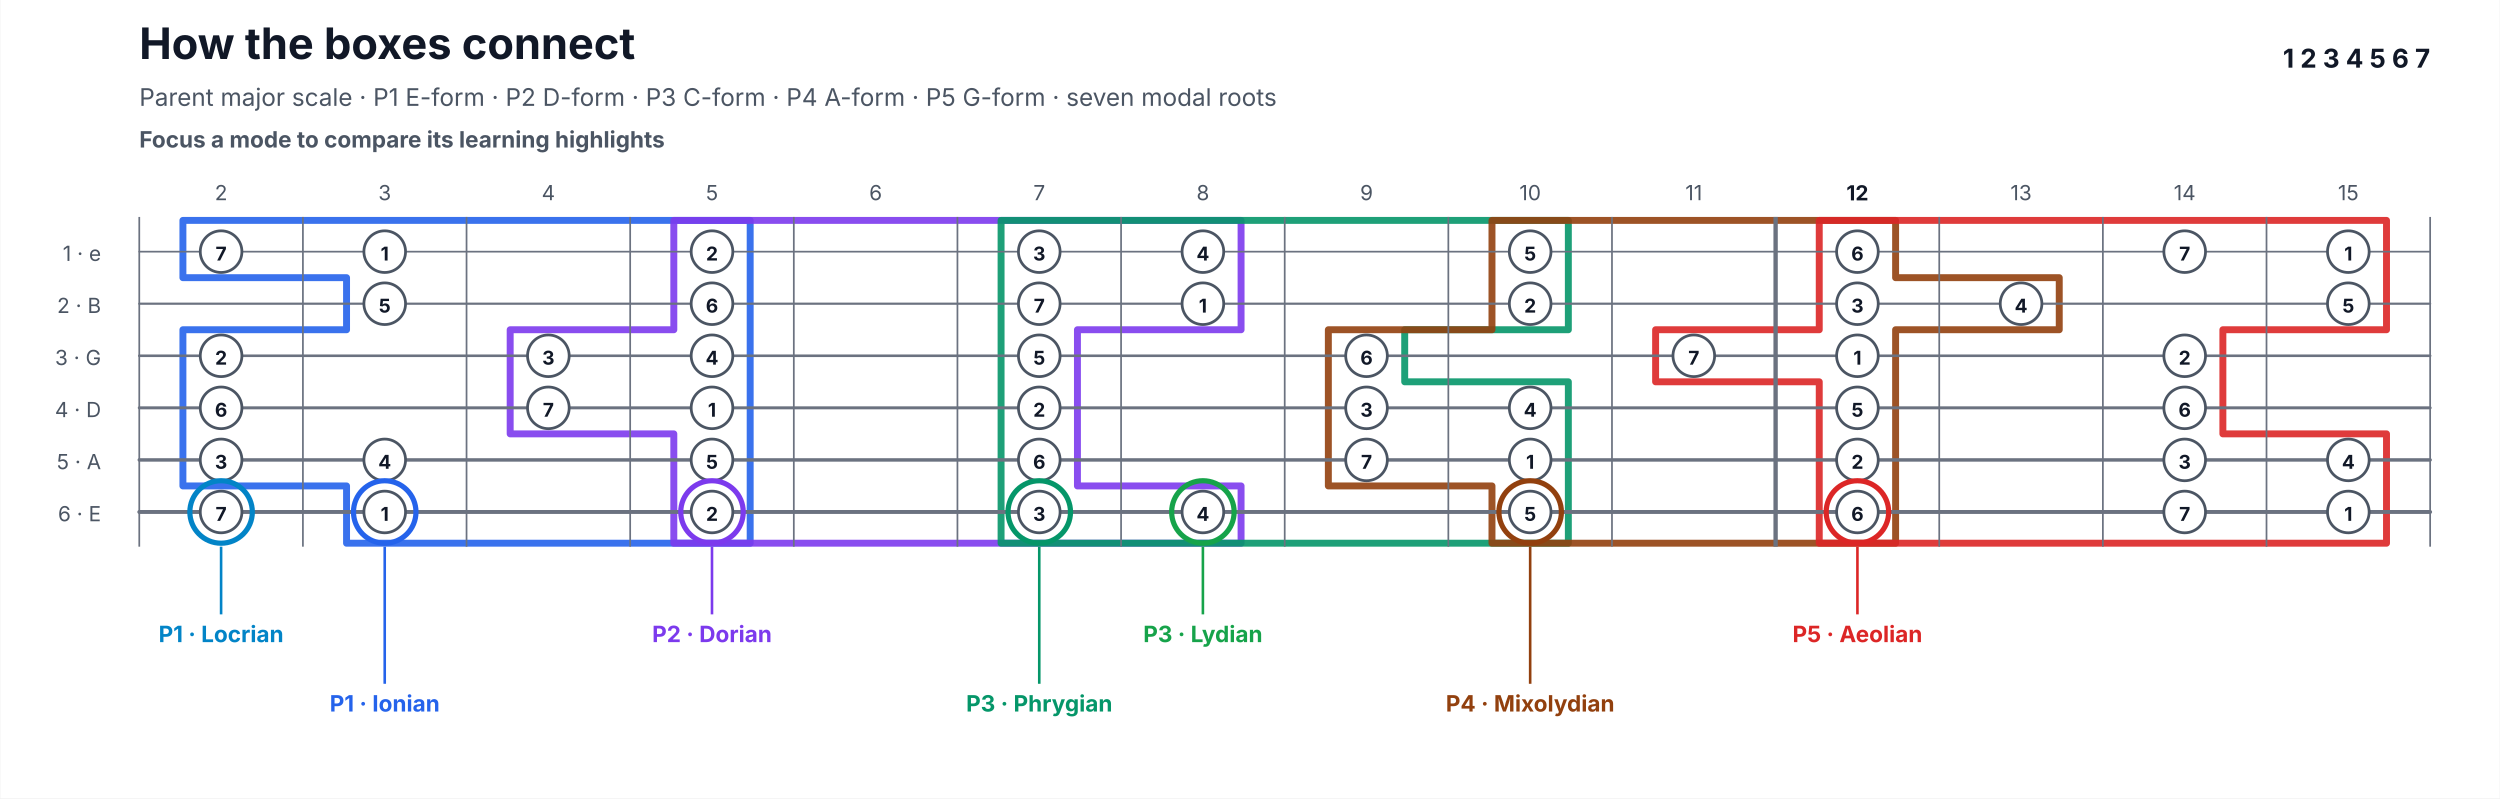
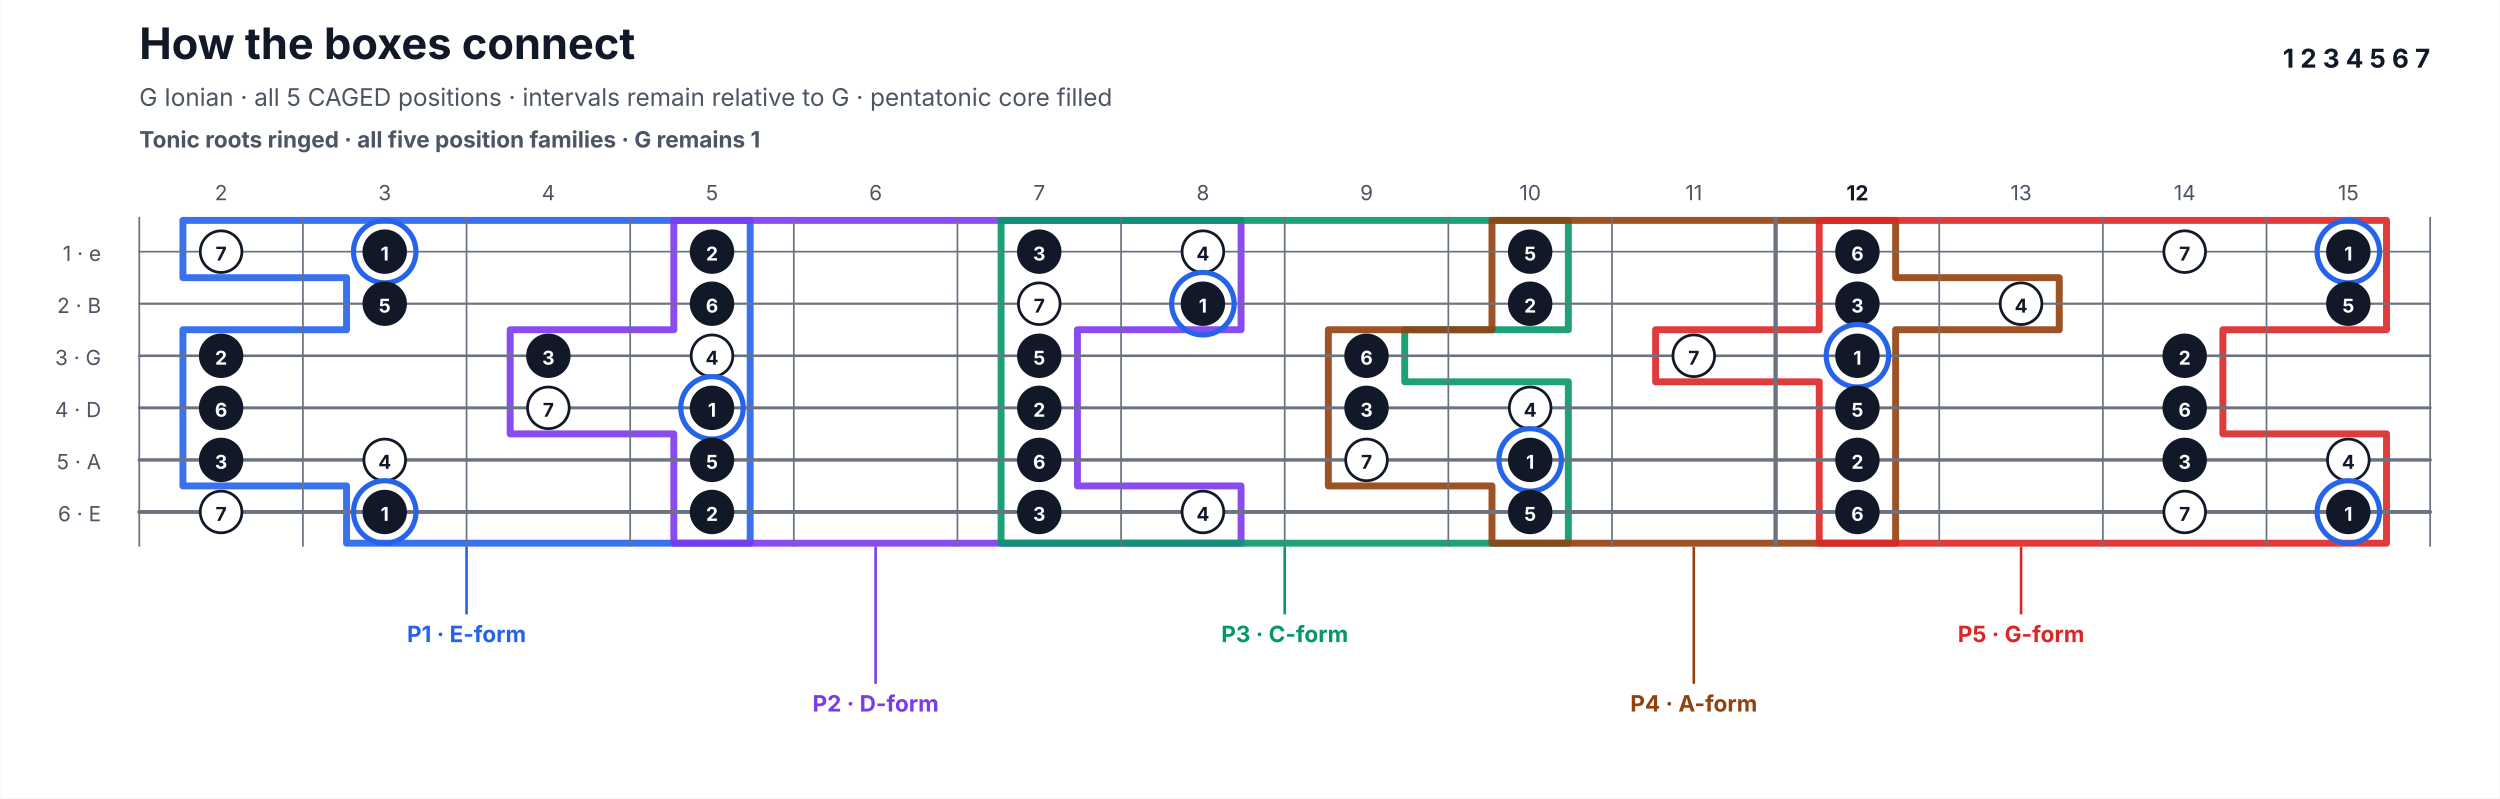
- <svg xmlns="http://www.w3.org/2000/svg" class="overview-svg" width="15in" height="4.79in" viewBox="0 0 1440 460" role="img" aria-labelledby="relative-mode-overview-all-title relative-mode-overview-all-desc" data-diagram="overview" data-focus="all" data-overlay="none" data-view="full" data-fret-min="2" data-fret-max="15">
+ <svg xmlns="http://www.w3.org/2000/svg" class="overview-svg is-mode-focused" width="15in" height="4.79in" viewBox="0 0 1440 460" role="img" aria-labelledby="relative-mode-overview-g-ionian-pall-title relative-mode-overview-g-ionian-pall-desc" data-diagram="overview" data-mode="g-ionian" data-position="all" data-overlay="none" data-view="combined" data-fret-min="2" data-fret-max="15">
  <style>
        .overview-svg{background:#fff;color:#111827;font-family:Inter,Segoe UI,Arial,sans-serif;text-rendering:geometricPrecision}
        .overview-svg .overview-title{font-size:25px;font-weight:700;fill:#111827}.overview-svg .overview-formula{font-size:15px;font-weight:700;fill:#111827;text-anchor:end}.overview-svg .overview-view-caption{font-size:14px;fill:#4b5563}.overview-svg .overview-learning-caption{font-size:13px;font-weight:650}
        .overview-svg .overview-fret,.overview-svg .overview-string{stroke:#6b7280;vector-effect:non-scaling-stroke}.overview-svg .overview-fret{stroke-width:1}.overview-svg .overview-fret.landmark{stroke-width:2.5}.overview-svg .overview-string{stroke-linecap:round}
        .overview-svg .overview-fret-label,.overview-svg .overview-string-label{font-size:12px;fill:#4b5563;text-anchor:middle;dominant-baseline:middle}.overview-svg .overview-fret-label.landmark{font-weight:700;fill:#111827}.overview-svg .overview-string-label{text-anchor:end}
        .overview-svg .overview-contour-path{fill:none;stroke-linejoin:round;vector-effect:non-scaling-stroke}.overview-svg .overview-contour.family .overview-contour-path{stroke-width:4;opacity:.9}.overview-svg .overview-contour.context .overview-contour-path{stroke-width:1.5;opacity:.62}.overview-svg .overview-contour.active .overview-contour-path{fill-opacity:.035;stroke-width:5;opacity:1}.overview-svg[data-pentatonic-scope="full-neck"] .overview-contour.context .overview-contour-path{opacity:.18}
-         .overview-svg .overview-disc{fill:#fff;stroke:#4b5563;stroke-width:1.6;vector-effect:non-scaling-stroke}.overview-svg .overview-degree{font-size:11px;font-weight:700;fill:#111827;text-anchor:middle;dominant-baseline:middle}.overview-svg.is-focused .overview-note{opacity:.32}.overview-svg.is-focused .overview-note.inside,.overview-svg.is-focused .overview-note.root,.overview-svg.is-focused .overview-note.caged-chord,.overview-svg.is-focused .overview-note.pentatonic-across-neck{opacity:1}.overview-svg.is-focused .overview-note.omitted,.overview-svg .overview-note.pentatonic-hidden{display:none}.overview-svg .overview-note.inside .overview-disc,.overview-svg .overview-note.pentatonic-across-neck .overview-disc{fill:#111827;stroke:#111827}.overview-svg .overview-note.inside .overview-degree,.overview-svg .overview-note.pentatonic-across-neck .overview-degree{fill:#fff}.overview-svg .overview-note.inside.optional .overview-disc{fill:#fff;stroke:#111827}.overview-svg .overview-note.inside.optional .overview-degree{fill:#111827}.overview-svg .overview-note.characteristic .overview-disc{fill:#fff;stroke:#b45309;stroke-width:4.5}.overview-svg .overview-note.characteristic .overview-degree{fill:#111827}.overview-svg .overview-note.modal-tonic-chord .overview-disc{fill:#6d28d9;stroke:#5b21b6;stroke-width:1.8}.overview-svg .overview-note.modal-tonic-chord .overview-degree{fill:#fff}.overview-svg .overview-note.modal-tonic-chord.added-seventh.core .overview-disc,.overview-svg .overview-note.modal-tonic-chord.added-seventh.equal .overview-disc{fill:#111827;stroke:#6d28d9;stroke-width:4}.overview-svg .overview-note.modal-tonic-chord.added-seventh.optional .overview-disc{fill:#fff;stroke:#6d28d9;stroke-width:4}.overview-svg .overview-note.modal-tonic-chord.added-seventh.optional .overview-degree{fill:#5b21b6}.overview-svg .overview-note.caged-chord .overview-disc{fill:#0f766e;stroke:#0f766e}.overview-svg .overview-note.caged-chord .overview-degree{fill:#fff}.overview-svg .overview-root-ring{fill:none;stroke-width:3;vector-effect:non-scaling-stroke}
-         .overview-svg .overview-anchor-ring{fill:none;stroke-width:3;vector-effect:non-scaling-stroke}.overview-svg .overview-anchor-leader{stroke-width:1.5;vector-effect:non-scaling-stroke}.overview-svg .overview-anchor-label{font-size:13px;font-weight:700;text-anchor:middle}.overview-svg .overview-mode-anchor.context{opacity:.27}.overview-svg .overview-mode-anchor.active{opacity:1}.overview-svg[data-pentatonic-scope="full-neck"] .overview-mode-anchor.context{opacity:.15}
+         .overview-svg .overview-disc{fill:#fff;stroke:#4b5563;stroke-width:1.6;vector-effect:non-scaling-stroke}.overview-svg .overview-degree{font-size:11px;font-weight:700;fill:#111827;text-anchor:middle;dominant-baseline:middle}.overview-svg.is-position-focused .overview-note{opacity:.32}.overview-svg.is-position-focused .overview-note.inside,.overview-svg.is-position-focused .overview-note.root,.overview-svg.is-position-focused .overview-note.caged-chord,.overview-svg.is-position-focused .overview-note.pentatonic-across-neck{opacity:1}.overview-svg .overview-note.omitted,.overview-svg .overview-note.pentatonic-hidden{display:none}.overview-svg .overview-note.inside .overview-disc,.overview-svg .overview-note.pentatonic-across-neck .overview-disc{fill:#111827;stroke:#111827}.overview-svg .overview-note.inside .overview-degree,.overview-svg .overview-note.pentatonic-across-neck .overview-degree{fill:#fff}.overview-svg .overview-note.inside.optional .overview-disc{fill:#fff;stroke:#111827}.overview-svg .overview-note.inside.optional .overview-degree{fill:#111827}.overview-svg .overview-note.characteristic .overview-disc{fill:#fff;stroke:#b45309;stroke-width:4.5}.overview-svg .overview-note.characteristic .overview-degree{fill:#111827}.overview-svg .overview-note.modal-tonic-chord .overview-disc{fill:#6d28d9;stroke:#5b21b6;stroke-width:1.8}.overview-svg .overview-note.modal-tonic-chord .overview-degree{fill:#fff}.overview-svg .overview-note.modal-tonic-chord.added-seventh.core .overview-disc,.overview-svg .overview-note.modal-tonic-chord.added-seventh.equal .overview-disc{fill:#111827;stroke:#6d28d9;stroke-width:4}.overview-svg .overview-note.modal-tonic-chord.added-seventh.optional .overview-disc{fill:#fff;stroke:#6d28d9;stroke-width:4}.overview-svg .overview-note.modal-tonic-chord.added-seventh.optional .overview-degree{fill:#5b21b6}.overview-svg .overview-note.caged-chord .overview-disc{fill:#0f766e;stroke:#0f766e}.overview-svg .overview-note.caged-chord .overview-degree{fill:#fff}.overview-svg .overview-root-ring{fill:none;stroke-width:3;vector-effect:non-scaling-stroke}
+         .overview-svg .overview-anchor-leader{stroke-width:1.5;vector-effect:non-scaling-stroke}.overview-svg .overview-anchor-label{font-size:13px;font-weight:700;text-anchor:middle}.overview-svg .overview-position-anchor.context{opacity:.27}.overview-svg .overview-position-anchor.active,.overview-svg .overview-position-anchor.all{opacity:1}.overview-svg[data-pentatonic-scope="full-neck"] .overview-position-anchor.context{opacity:.15}
      </style>
  <rect width="1440" height="460" fill="#fff" />
  <text class="overview-title" x="80" y="34">How the boxes connect</text>
  <text class="overview-formula" x="1400" y="39">1  2  3  4  5  6  7</text>
-   <text class="overview-view-caption" x="80" y="61">Parent major scale · P1 E-form · P2 D-form · P3 C-form · P4 A-form · P5 G-form · seven modal roots</text>
-   <text class="overview-learning-caption" style="fill:#4b5563" x="80" y="85">Focus a mode to compare its learning highlights</text>
+   <text class="overview-view-caption" x="80" y="61">G Ionian · all 5 CAGED positions · intervals remain relative to G · pentatonic core filled</text>
+   <text class="overview-learning-caption" style="fill:#4b5563" x="80" y="85">Tonic roots ringed · all five position families · G remains 1</text>
  <g class="overview-contour family" data-position-family="1" data-caged-form="E">
    <path class="overview-contour-path" style="stroke:#2563eb" d="M 105.143 127 L 432 127 L 432 160 L 432 160 L 432 190 L 432 190 L 432 220 L 432 220 L 432 250 L 432 250 L 432 280 L 432 280 L 432 313 L 199.429 313 L 199.429 280 L 105.143 280 L 105.143 250 L 105.143 250 L 105.143 220 L 105.143 220 L 105.143 190 L 199.429 190 L 199.429 160 L 105.143 160 Z" />
  </g>
  <g class="overview-contour family" data-position-family="2" data-caged-form="D">
    <path class="overview-contour-path" style="stroke:#7c3aed" d="M 388 127 L 714.857 127 L 714.857 160 L 714.857 160 L 714.857 190 L 620.571 190 L 620.571 220 L 620.571 220 L 620.571 250 L 620.571 250 L 620.571 280 L 714.857 280 L 714.857 313 L 388 313 L 388 280 L 388 280 L 388 250 L 293.714 250 L 293.714 220 L 293.714 220 L 293.714 190 L 388 190 L 388 160 L 388 160 Z" />
  </g>
  <g class="overview-contour family" data-position-family="3" data-caged-form="C">
    <path class="overview-contour-path" style="stroke:#059669" d="M 576.571 127 L 903.429 127 L 903.429 160 L 903.429 160 L 903.429 190 L 809.143 190 L 809.143 220 L 903.429 220 L 903.429 250 L 903.429 250 L 903.429 280 L 903.429 280 L 903.429 313 L 576.571 313 L 576.571 280 L 576.571 280 L 576.571 250 L 576.571 250 L 576.571 220 L 576.571 220 L 576.571 190 L 576.571 190 L 576.571 160 L 576.571 160 Z" />
  </g>
  <g class="overview-contour family" data-position-family="4" data-caged-form="A">
    <path class="overview-contour-path" style="stroke:#92400e" d="M 859.429 127 L 1092 127 L 1092 160 L 1186.286 160 L 1186.286 190 L 1092 190 L 1092 220 L 1092 220 L 1092 250 L 1092 250 L 1092 280 L 1092 280 L 1092 313 L 859.429 313 L 859.429 280 L 765.143 280 L 765.143 250 L 765.143 250 L 765.143 220 L 765.143 220 L 765.143 190 L 859.429 190 L 859.429 160 L 859.429 160 Z" />
  </g>
  <g class="overview-contour family" data-position-family="5" data-caged-form="G">
    <path class="overview-contour-path" style="stroke:#dc2626" d="M 1048 127 L 1374.857 127 L 1374.857 160 L 1374.857 160 L 1374.857 190 L 1280.571 190 L 1280.571 220 L 1280.571 220 L 1280.571 250 L 1374.857 250 L 1374.857 280 L 1374.857 280 L 1374.857 313 L 1048 313 L 1048 280 L 1048 280 L 1048 250 L 1048 250 L 1048 220 L 953.714 220 L 953.714 190 L 1048 190 L 1048 160 L 1048 160 Z" />
  </g>
  <line class="overview-fret" x1="80" y1="125" x2="80" y2="315" />
  <line class="overview-fret" x1="174.286" y1="125" x2="174.286" y2="315" />
  <line class="overview-fret" x1="268.571" y1="125" x2="268.571" y2="315" />
  <line class="overview-fret" x1="362.857" y1="125" x2="362.857" y2="315" />
  <line class="overview-fret" x1="457.143" y1="125" x2="457.143" y2="315" />
  <line class="overview-fret" x1="551.429" y1="125" x2="551.429" y2="315" />
  <line class="overview-fret" x1="645.714" y1="125" x2="645.714" y2="315" />
  <line class="overview-fret" x1="740" y1="125" x2="740" y2="315" />
  <line class="overview-fret" x1="834.286" y1="125" x2="834.286" y2="315" />
  <line class="overview-fret" x1="928.571" y1="125" x2="928.571" y2="315" />
  <line class="overview-fret landmark" x1="1022.857" y1="125" x2="1022.857" y2="315" />
  <line class="overview-fret" x1="1117.143" y1="125" x2="1117.143" y2="315" />
  <line class="overview-fret" x1="1211.429" y1="125" x2="1211.429" y2="315" />
  <line class="overview-fret" x1="1305.714" y1="125" x2="1305.714" y2="315" />
  <line class="overview-fret" x1="1400" y1="125" x2="1400" y2="315" />
  <line class="overview-string" style="stroke-width:1.00px" x1="80" y1="145" x2="1400" y2="145" />
  <text class="overview-string-label" x="58" y="146">1 · e</text>
  <line class="overview-string" style="stroke-width:1.25px" x1="80" y1="175" x2="1400" y2="175" />
  <text class="overview-string-label" x="58" y="176">2 · B</text>
  <line class="overview-string" style="stroke-width:1.50px" x1="80" y1="205" x2="1400" y2="205" />
  <text class="overview-string-label" x="58" y="206">3 · G</text>
  <line class="overview-string" style="stroke-width:1.75px" x1="80" y1="235" x2="1400" y2="235" />
  <text class="overview-string-label" x="58" y="236">4 · D</text>
  <line class="overview-string" style="stroke-width:2.00px" x1="80" y1="265" x2="1400" y2="265" />
  <text class="overview-string-label" x="58" y="266">5 · A</text>
  <line class="overview-string" style="stroke-width:2.25px" x1="80" y1="295" x2="1400" y2="295" />
  <text class="overview-string-label" x="58" y="296">6 · E</text>
  <text class="overview-fret-label" x="127.143" y="111">2</text>
  <text class="overview-fret-label" x="221.429" y="111">3</text>
  <text class="overview-fret-label" x="315.714" y="111">4</text>
  <text class="overview-fret-label" x="410" y="111">5</text>
  <text class="overview-fret-label" x="504.286" y="111">6</text>
  <text class="overview-fret-label" x="598.571" y="111">7</text>
  <text class="overview-fret-label" x="692.857" y="111">8</text>
  <text class="overview-fret-label" x="787.143" y="111">9</text>
  <text class="overview-fret-label" x="881.429" y="111">10</text>
  <text class="overview-fret-label" x="975.714" y="111">11</text>
  <text class="overview-fret-label landmark" x="1070" y="111">12</text>
  <text class="overview-fret-label" x="1164.286" y="111">13</text>
  <text class="overview-fret-label" x="1258.571" y="111">14</text>
  <text class="overview-fret-label" x="1352.857" y="111">15</text>
-   <g class="overview-note" data-overview-note="true" transform="translate(127.1429 145)">
-     <circle class="overview-disc" r="12" />
-     <text class="overview-degree" x="0" y="1">7</text>
-   </g>
-   <g class="overview-note" data-overview-note="true" transform="translate(221.4286 145)">
-     <circle class="overview-disc" r="12" />
-     <text class="overview-degree" x="0" y="1">1</text>
-   </g>
-   <g class="overview-note" data-overview-note="true" transform="translate(410 145)">
-     <circle class="overview-disc" r="12" />
-     <text class="overview-degree" x="0" y="1">2</text>
-   </g>
-   <g class="overview-note" data-overview-note="true" transform="translate(598.5714 145)">
-     <circle class="overview-disc" r="12" />
-     <text class="overview-degree" x="0" y="1">3</text>
-   </g>
-   <g class="overview-note" data-overview-note="true" transform="translate(692.8571 145)">
-     <circle class="overview-disc" r="12" />
-     <text class="overview-degree" x="0" y="1">4</text>
-   </g>
-   <g class="overview-note" data-overview-note="true" transform="translate(881.4286 145)">
-     <circle class="overview-disc" r="12" />
-     <text class="overview-degree" x="0" y="1">5</text>
-   </g>
-   <g class="overview-note" data-overview-note="true" transform="translate(1070 145)">
-     <circle class="overview-disc" r="12" />
-     <text class="overview-degree" x="0" y="1">6</text>
-   </g>
-   <g class="overview-note" data-overview-note="true" transform="translate(1258.571 145)">
-     <circle class="overview-disc" r="12" />
-     <text class="overview-degree" x="0" y="1">7</text>
-   </g>
-   <g class="overview-note" data-overview-note="true" transform="translate(1352.857 145)">
-     <circle class="overview-disc" r="12" />
-     <text class="overview-degree" x="0" y="1">1</text>
-   </g>
-   <g class="overview-note" data-overview-note="true" transform="translate(221.4286 175)">
-     <circle class="overview-disc" r="12" />
-     <text class="overview-degree" x="0" y="1">5</text>
-   </g>
-   <g class="overview-note" data-overview-note="true" transform="translate(410 175)">
-     <circle class="overview-disc" r="12" />
-     <text class="overview-degree" x="0" y="1">6</text>
-   </g>
-   <g class="overview-note" data-overview-note="true" transform="translate(598.5714 175)">
-     <circle class="overview-disc" r="12" />
-     <text class="overview-degree" x="0" y="1">7</text>
-   </g>
-   <g class="overview-note" data-overview-note="true" transform="translate(692.8571 175)">
-     <circle class="overview-disc" r="12" />
-     <text class="overview-degree" x="0" y="1">1</text>
-   </g>
-   <g class="overview-note" data-overview-note="true" transform="translate(881.4286 175)">
-     <circle class="overview-disc" r="12" />
-     <text class="overview-degree" x="0" y="1">2</text>
-   </g>
-   <g class="overview-note" data-overview-note="true" transform="translate(1070 175)">
-     <circle class="overview-disc" r="12" />
-     <text class="overview-degree" x="0" y="1">3</text>
-   </g>
-   <g class="overview-note" data-overview-note="true" transform="translate(1164.286 175)">
-     <circle class="overview-disc" r="12" />
-     <text class="overview-degree" x="0" y="1">4</text>
-   </g>
-   <g class="overview-note" data-overview-note="true" transform="translate(1352.857 175)">
-     <circle class="overview-disc" r="12" />
-     <text class="overview-degree" x="0" y="1">5</text>
-   </g>
-   <g class="overview-note" data-overview-note="true" transform="translate(127.1429 205)">
-     <circle class="overview-disc" r="12" />
-     <text class="overview-degree" x="0" y="1">2</text>
-   </g>
-   <g class="overview-note" data-overview-note="true" transform="translate(315.7143 205)">
-     <circle class="overview-disc" r="12" />
-     <text class="overview-degree" x="0" y="1">3</text>
-   </g>
-   <g class="overview-note" data-overview-note="true" transform="translate(410 205)">
-     <circle class="overview-disc" r="12" />
-     <text class="overview-degree" x="0" y="1">4</text>
-   </g>
-   <g class="overview-note" data-overview-note="true" transform="translate(598.5714 205)">
-     <circle class="overview-disc" r="12" />
-     <text class="overview-degree" x="0" y="1">5</text>
-   </g>
-   <g class="overview-note" data-overview-note="true" transform="translate(787.1429 205)">
-     <circle class="overview-disc" r="12" />
-     <text class="overview-degree" x="0" y="1">6</text>
-   </g>
-   <g class="overview-note" data-overview-note="true" transform="translate(975.7143 205)">
-     <circle class="overview-disc" r="12" />
-     <text class="overview-degree" x="0" y="1">7</text>
-   </g>
-   <g class="overview-note" data-overview-note="true" transform="translate(1070 205)">
-     <circle class="overview-disc" r="12" />
-     <text class="overview-degree" x="0" y="1">1</text>
-   </g>
-   <g class="overview-note" data-overview-note="true" transform="translate(1258.571 205)">
-     <circle class="overview-disc" r="12" />
-     <text class="overview-degree" x="0" y="1">2</text>
-   </g>
-   <g class="overview-note" data-overview-note="true" transform="translate(127.1429 235)">
-     <circle class="overview-disc" r="12" />
-     <text class="overview-degree" x="0" y="1">6</text>
-   </g>
-   <g class="overview-note" data-overview-note="true" transform="translate(315.7143 235)">
-     <circle class="overview-disc" r="12" />
-     <text class="overview-degree" x="0" y="1">7</text>
-   </g>
-   <g class="overview-note" data-overview-note="true" transform="translate(410 235)">
-     <circle class="overview-disc" r="12" />
-     <text class="overview-degree" x="0" y="1">1</text>
-   </g>
-   <g class="overview-note" data-overview-note="true" transform="translate(598.5714 235)">
-     <circle class="overview-disc" r="12" />
-     <text class="overview-degree" x="0" y="1">2</text>
-   </g>
-   <g class="overview-note" data-overview-note="true" transform="translate(787.1429 235)">
-     <circle class="overview-disc" r="12" />
-     <text class="overview-degree" x="0" y="1">3</text>
-   </g>
-   <g class="overview-note" data-overview-note="true" transform="translate(881.4286 235)">
-     <circle class="overview-disc" r="12" />
-     <text class="overview-degree" x="0" y="1">4</text>
-   </g>
-   <g class="overview-note" data-overview-note="true" transform="translate(1070 235)">
-     <circle class="overview-disc" r="12" />
-     <text class="overview-degree" x="0" y="1">5</text>
-   </g>
-   <g class="overview-note" data-overview-note="true" transform="translate(1258.571 235)">
-     <circle class="overview-disc" r="12" />
-     <text class="overview-degree" x="0" y="1">6</text>
-   </g>
-   <g class="overview-note" data-overview-note="true" transform="translate(127.1429 265)">
-     <circle class="overview-disc" r="12" />
-     <text class="overview-degree" x="0" y="1">3</text>
-   </g>
-   <g class="overview-note" data-overview-note="true" transform="translate(221.4286 265)">
-     <circle class="overview-disc" r="12" />
-     <text class="overview-degree" x="0" y="1">4</text>
-   </g>
-   <g class="overview-note" data-overview-note="true" transform="translate(410 265)">
-     <circle class="overview-disc" r="12" />
-     <text class="overview-degree" x="0" y="1">5</text>
-   </g>
-   <g class="overview-note" data-overview-note="true" transform="translate(598.5714 265)">
-     <circle class="overview-disc" r="12" />
-     <text class="overview-degree" x="0" y="1">6</text>
-   </g>
-   <g class="overview-note" data-overview-note="true" transform="translate(787.1429 265)">
-     <circle class="overview-disc" r="12" />
-     <text class="overview-degree" x="0" y="1">7</text>
-   </g>
-   <g class="overview-note" data-overview-note="true" transform="translate(881.4286 265)">
-     <circle class="overview-disc" r="12" />
-     <text class="overview-degree" x="0" y="1">1</text>
-   </g>
-   <g class="overview-note" data-overview-note="true" transform="translate(1070 265)">
-     <circle class="overview-disc" r="12" />
-     <text class="overview-degree" x="0" y="1">2</text>
-   </g>
-   <g class="overview-note" data-overview-note="true" transform="translate(1258.571 265)">
-     <circle class="overview-disc" r="12" />
-     <text class="overview-degree" x="0" y="1">3</text>
-   </g>
-   <g class="overview-note" data-overview-note="true" transform="translate(1352.857 265)">
-     <circle class="overview-disc" r="12" />
-     <text class="overview-degree" x="0" y="1">4</text>
-   </g>
-   <g class="overview-note" data-overview-note="true" transform="translate(127.1429 295)">
-     <circle class="overview-disc" r="12" />
-     <text class="overview-degree" x="0" y="1">7</text>
-   </g>
-   <g class="overview-note" data-overview-note="true" transform="translate(221.4286 295)">
-     <circle class="overview-disc" r="12" />
-     <text class="overview-degree" x="0" y="1">1</text>
-   </g>
-   <g class="overview-note" data-overview-note="true" transform="translate(410 295)">
-     <circle class="overview-disc" r="12" />
-     <text class="overview-degree" x="0" y="1">2</text>
-   </g>
-   <g class="overview-note" data-overview-note="true" transform="translate(598.5714 295)">
-     <circle class="overview-disc" r="12" />
-     <text class="overview-degree" x="0" y="1">3</text>
-   </g>
-   <g class="overview-note" data-overview-note="true" transform="translate(692.8571 295)">
-     <circle class="overview-disc" r="12" />
-     <text class="overview-degree" x="0" y="1">4</text>
-   </g>
-   <g class="overview-note" data-overview-note="true" transform="translate(881.4286 295)">
-     <circle class="overview-disc" r="12" />
-     <text class="overview-degree" x="0" y="1">5</text>
-   </g>
-   <g class="overview-note" data-overview-note="true" transform="translate(1070 295)">
-     <circle class="overview-disc" r="12" />
-     <text class="overview-degree" x="0" y="1">6</text>
-   </g>
-   <g class="overview-note" data-overview-note="true" transform="translate(1258.571 295)">
-     <circle class="overview-disc" r="12" />
-     <text class="overview-degree" x="0" y="1">7</text>
-   </g>
-   <g class="overview-note" data-overview-note="true" transform="translate(1352.857 295)">
-     <circle class="overview-disc" r="12" />
-     <text class="overview-degree" x="0" y="1">1</text>
-   </g>
-   <g class="overview-mode-anchor all" data-mode-anchor="fs-locrian">
-     <circle class="overview-anchor-ring" style="stroke:#0284c7" cx="127.143" cy="295" r="18" />
-     <line class="overview-anchor-leader" style="stroke:#0284c7" x1="127.143" y1="315" x2="127.143" y2="354" />
-     <text class="overview-anchor-label" style="fill:#0284c7" x="127.143" y="370">P1 · Locrian</text>
-   </g>
-   <g class="overview-mode-anchor all" data-mode-anchor="g-ionian">
-     <circle class="overview-anchor-ring" style="stroke:#2563eb" cx="221.429" cy="295" r="18" />
-     <line class="overview-anchor-leader" style="stroke:#2563eb" x1="221.429" y1="315" x2="221.429" y2="394" />
-     <text class="overview-anchor-label" style="fill:#2563eb" x="221.429" y="410">P1 · Ionian</text>
-   </g>
-   <g class="overview-mode-anchor all" data-mode-anchor="a-dorian">
-     <circle class="overview-anchor-ring" style="stroke:#7c3aed" cx="410" cy="295" r="18" />
-     <line class="overview-anchor-leader" style="stroke:#7c3aed" x1="410" y1="315" x2="410" y2="354" />
-     <text class="overview-anchor-label" style="fill:#7c3aed" x="410" y="370">P2 · Dorian</text>
-   </g>
-   <g class="overview-mode-anchor all" data-mode-anchor="b-phrygian">
-     <circle class="overview-anchor-ring" style="stroke:#059669" cx="598.571" cy="295" r="18" />
-     <line class="overview-anchor-leader" style="stroke:#059669" x1="598.571" y1="315" x2="598.571" y2="394" />
-     <text class="overview-anchor-label" style="fill:#059669" x="598.571" y="410">P3 · Phrygian</text>
-   </g>
-   <g class="overview-mode-anchor all" data-mode-anchor="c-lydian">
-     <circle class="overview-anchor-ring" style="stroke:#16a34a" cx="692.857" cy="295" r="18" />
-     <line class="overview-anchor-leader" style="stroke:#16a34a" x1="692.857" y1="315" x2="692.857" y2="354" />
-     <text class="overview-anchor-label" style="fill:#16a34a" x="692.857" y="370">P3 · Lydian</text>
-   </g>
-   <g class="overview-mode-anchor all" data-mode-anchor="d-mixolydian">
-     <circle class="overview-anchor-ring" style="stroke:#92400e" cx="881.429" cy="295" r="18" />
-     <line class="overview-anchor-leader" style="stroke:#92400e" x1="881.429" y1="315" x2="881.429" y2="394" />
-     <text class="overview-anchor-label" style="fill:#92400e" x="881.429" y="410">P4 · Mixolydian</text>
-   </g>
-   <g class="overview-mode-anchor all" data-mode-anchor="e-aeolian">
-     <circle class="overview-anchor-ring" style="stroke:#dc2626" cx="1070" cy="295" r="18" />
-     <line class="overview-anchor-leader" style="stroke:#dc2626" x1="1070" y1="315" x2="1070" y2="354" />
-     <text class="overview-anchor-label" style="fill:#dc2626" x="1070" y="370">P5 · Aeolian</text>
+   <g class="overview-note inside optional" data-overview-note="true" data-inside-position="true" data-overview-visible-in-view="true" transform="translate(127.1429 145)">
+     <circle class="overview-disc" r="12" />
+     <text class="overview-degree" x="0" y="1">7</text>
+   </g>
+   <g class="overview-note inside core root" data-overview-note="true" data-inside-position="true" data-overview-visible-in-view="true" data-overview-root="true" transform="translate(221.4286 145)">
+     <circle class="overview-root-ring" style="stroke:#2563eb" r="18" />
+     <circle class="overview-disc" r="12" />
+     <text class="overview-degree" x="0" y="1">1</text>
+   </g>
+   <g class="overview-note inside core" data-overview-note="true" data-inside-position="true" data-overview-visible-in-view="true" transform="translate(410 145)">
+     <circle class="overview-disc" r="12" />
+     <text class="overview-degree" x="0" y="1">2</text>
+   </g>
+   <g class="overview-note inside core" data-overview-note="true" data-inside-position="true" data-overview-visible-in-view="true" transform="translate(598.5714 145)">
+     <circle class="overview-disc" r="12" />
+     <text class="overview-degree" x="0" y="1">3</text>
+   </g>
+   <g class="overview-note inside optional" data-overview-note="true" data-inside-position="true" data-overview-visible-in-view="true" transform="translate(692.8571 145)">
+     <circle class="overview-disc" r="12" />
+     <text class="overview-degree" x="0" y="1">4</text>
+   </g>
+   <g class="overview-note inside core" data-overview-note="true" data-inside-position="true" data-overview-visible-in-view="true" transform="translate(881.4286 145)">
+     <circle class="overview-disc" r="12" />
+     <text class="overview-degree" x="0" y="1">5</text>
+   </g>
+   <g class="overview-note inside core" data-overview-note="true" data-inside-position="true" data-overview-visible-in-view="true" transform="translate(1070 145)">
+     <circle class="overview-disc" r="12" />
+     <text class="overview-degree" x="0" y="1">6</text>
+   </g>
+   <g class="overview-note inside optional" data-overview-note="true" data-inside-position="true" data-overview-visible-in-view="true" transform="translate(1258.571 145)">
+     <circle class="overview-disc" r="12" />
+     <text class="overview-degree" x="0" y="1">7</text>
+   </g>
+   <g class="overview-note inside core root" data-overview-note="true" data-inside-position="true" data-overview-visible-in-view="true" data-overview-root="true" transform="translate(1352.857 145)">
+     <circle class="overview-root-ring" style="stroke:#2563eb" r="18" />
+     <circle class="overview-disc" r="12" />
+     <text class="overview-degree" x="0" y="1">1</text>
+   </g>
+   <g class="overview-note inside core" data-overview-note="true" data-inside-position="true" data-overview-visible-in-view="true" transform="translate(221.4286 175)">
+     <circle class="overview-disc" r="12" />
+     <text class="overview-degree" x="0" y="1">5</text>
+   </g>
+   <g class="overview-note inside core" data-overview-note="true" data-inside-position="true" data-overview-visible-in-view="true" transform="translate(410 175)">
+     <circle class="overview-disc" r="12" />
+     <text class="overview-degree" x="0" y="1">6</text>
+   </g>
+   <g class="overview-note inside optional" data-overview-note="true" data-inside-position="true" data-overview-visible-in-view="true" transform="translate(598.5714 175)">
+     <circle class="overview-disc" r="12" />
+     <text class="overview-degree" x="0" y="1">7</text>
+   </g>
+   <g class="overview-note inside core root" data-overview-note="true" data-inside-position="true" data-overview-visible-in-view="true" data-overview-root="true" transform="translate(692.8571 175)">
+     <circle class="overview-root-ring" style="stroke:#2563eb" r="18" />
+     <circle class="overview-disc" r="12" />
+     <text class="overview-degree" x="0" y="1">1</text>
+   </g>
+   <g class="overview-note inside core" data-overview-note="true" data-inside-position="true" data-overview-visible-in-view="true" transform="translate(881.4286 175)">
+     <circle class="overview-disc" r="12" />
+     <text class="overview-degree" x="0" y="1">2</text>
+   </g>
+   <g class="overview-note inside core" data-overview-note="true" data-inside-position="true" data-overview-visible-in-view="true" transform="translate(1070 175)">
+     <circle class="overview-disc" r="12" />
+     <text class="overview-degree" x="0" y="1">3</text>
+   </g>
+   <g class="overview-note inside optional" data-overview-note="true" data-inside-position="true" data-overview-visible-in-view="true" transform="translate(1164.286 175)">
+     <circle class="overview-disc" r="12" />
+     <text class="overview-degree" x="0" y="1">4</text>
+   </g>
+   <g class="overview-note inside core" data-overview-note="true" data-inside-position="true" data-overview-visible-in-view="true" transform="translate(1352.857 175)">
+     <circle class="overview-disc" r="12" />
+     <text class="overview-degree" x="0" y="1">5</text>
+   </g>
+   <g class="overview-note inside core" data-overview-note="true" data-inside-position="true" data-overview-visible-in-view="true" transform="translate(127.1429 205)">
+     <circle class="overview-disc" r="12" />
+     <text class="overview-degree" x="0" y="1">2</text>
+   </g>
+   <g class="overview-note inside core" data-overview-note="true" data-inside-position="true" data-overview-visible-in-view="true" transform="translate(315.7143 205)">
+     <circle class="overview-disc" r="12" />
+     <text class="overview-degree" x="0" y="1">3</text>
+   </g>
+   <g class="overview-note inside optional" data-overview-note="true" data-inside-position="true" data-overview-visible-in-view="true" transform="translate(410 205)">
+     <circle class="overview-disc" r="12" />
+     <text class="overview-degree" x="0" y="1">4</text>
+   </g>
+   <g class="overview-note inside core" data-overview-note="true" data-inside-position="true" data-overview-visible-in-view="true" transform="translate(598.5714 205)">
+     <circle class="overview-disc" r="12" />
+     <text class="overview-degree" x="0" y="1">5</text>
+   </g>
+   <g class="overview-note inside core" data-overview-note="true" data-inside-position="true" data-overview-visible-in-view="true" transform="translate(787.1429 205)">
+     <circle class="overview-disc" r="12" />
+     <text class="overview-degree" x="0" y="1">6</text>
+   </g>
+   <g class="overview-note inside optional" data-overview-note="true" data-inside-position="true" data-overview-visible-in-view="true" transform="translate(975.7143 205)">
+     <circle class="overview-disc" r="12" />
+     <text class="overview-degree" x="0" y="1">7</text>
+   </g>
+   <g class="overview-note inside core root" data-overview-note="true" data-inside-position="true" data-overview-visible-in-view="true" data-overview-root="true" transform="translate(1070 205)">
+     <circle class="overview-root-ring" style="stroke:#2563eb" r="18" />
+     <circle class="overview-disc" r="12" />
+     <text class="overview-degree" x="0" y="1">1</text>
+   </g>
+   <g class="overview-note inside core" data-overview-note="true" data-inside-position="true" data-overview-visible-in-view="true" transform="translate(1258.571 205)">
+     <circle class="overview-disc" r="12" />
+     <text class="overview-degree" x="0" y="1">2</text>
+   </g>
+   <g class="overview-note inside core" data-overview-note="true" data-inside-position="true" data-overview-visible-in-view="true" transform="translate(127.1429 235)">
+     <circle class="overview-disc" r="12" />
+     <text class="overview-degree" x="0" y="1">6</text>
+   </g>
+   <g class="overview-note inside optional" data-overview-note="true" data-inside-position="true" data-overview-visible-in-view="true" transform="translate(315.7143 235)">
+     <circle class="overview-disc" r="12" />
+     <text class="overview-degree" x="0" y="1">7</text>
+   </g>
+   <g class="overview-note inside core root" data-overview-note="true" data-inside-position="true" data-overview-visible-in-view="true" data-overview-root="true" transform="translate(410 235)">
+     <circle class="overview-root-ring" style="stroke:#2563eb" r="18" />
+     <circle class="overview-disc" r="12" />
+     <text class="overview-degree" x="0" y="1">1</text>
+   </g>
+   <g class="overview-note inside core" data-overview-note="true" data-inside-position="true" data-overview-visible-in-view="true" transform="translate(598.5714 235)">
+     <circle class="overview-disc" r="12" />
+     <text class="overview-degree" x="0" y="1">2</text>
+   </g>
+   <g class="overview-note inside core" data-overview-note="true" data-inside-position="true" data-overview-visible-in-view="true" transform="translate(787.1429 235)">
+     <circle class="overview-disc" r="12" />
+     <text class="overview-degree" x="0" y="1">3</text>
+   </g>
+   <g class="overview-note inside optional" data-overview-note="true" data-inside-position="true" data-overview-visible-in-view="true" transform="translate(881.4286 235)">
+     <circle class="overview-disc" r="12" />
+     <text class="overview-degree" x="0" y="1">4</text>
+   </g>
+   <g class="overview-note inside core" data-overview-note="true" data-inside-position="true" data-overview-visible-in-view="true" transform="translate(1070 235)">
+     <circle class="overview-disc" r="12" />
+     <text class="overview-degree" x="0" y="1">5</text>
+   </g>
+   <g class="overview-note inside core" data-overview-note="true" data-inside-position="true" data-overview-visible-in-view="true" transform="translate(1258.571 235)">
+     <circle class="overview-disc" r="12" />
+     <text class="overview-degree" x="0" y="1">6</text>
+   </g>
+   <g class="overview-note inside core" data-overview-note="true" data-inside-position="true" data-overview-visible-in-view="true" transform="translate(127.1429 265)">
+     <circle class="overview-disc" r="12" />
+     <text class="overview-degree" x="0" y="1">3</text>
+   </g>
+   <g class="overview-note inside optional" data-overview-note="true" data-inside-position="true" data-overview-visible-in-view="true" transform="translate(221.4286 265)">
+     <circle class="overview-disc" r="12" />
+     <text class="overview-degree" x="0" y="1">4</text>
+   </g>
+   <g class="overview-note inside core" data-overview-note="true" data-inside-position="true" data-overview-visible-in-view="true" transform="translate(410 265)">
+     <circle class="overview-disc" r="12" />
+     <text class="overview-degree" x="0" y="1">5</text>
+   </g>
+   <g class="overview-note inside core" data-overview-note="true" data-inside-position="true" data-overview-visible-in-view="true" transform="translate(598.5714 265)">
+     <circle class="overview-disc" r="12" />
+     <text class="overview-degree" x="0" y="1">6</text>
+   </g>
+   <g class="overview-note inside optional" data-overview-note="true" data-inside-position="true" data-overview-visible-in-view="true" transform="translate(787.1429 265)">
+     <circle class="overview-disc" r="12" />
+     <text class="overview-degree" x="0" y="1">7</text>
+   </g>
+   <g class="overview-note inside core root" data-overview-note="true" data-inside-position="true" data-overview-visible-in-view="true" data-overview-root="true" transform="translate(881.4286 265)">
+     <circle class="overview-root-ring" style="stroke:#2563eb" r="18" />
+     <circle class="overview-disc" r="12" />
+     <text class="overview-degree" x="0" y="1">1</text>
+   </g>
+   <g class="overview-note inside core" data-overview-note="true" data-inside-position="true" data-overview-visible-in-view="true" transform="translate(1070 265)">
+     <circle class="overview-disc" r="12" />
+     <text class="overview-degree" x="0" y="1">2</text>
+   </g>
+   <g class="overview-note inside core" data-overview-note="true" data-inside-position="true" data-overview-visible-in-view="true" transform="translate(1258.571 265)">
+     <circle class="overview-disc" r="12" />
+     <text class="overview-degree" x="0" y="1">3</text>
+   </g>
+   <g class="overview-note inside optional" data-overview-note="true" data-inside-position="true" data-overview-visible-in-view="true" transform="translate(1352.857 265)">
+     <circle class="overview-disc" r="12" />
+     <text class="overview-degree" x="0" y="1">4</text>
+   </g>
+   <g class="overview-note inside optional" data-overview-note="true" data-inside-position="true" data-overview-visible-in-view="true" transform="translate(127.1429 295)">
+     <circle class="overview-disc" r="12" />
+     <text class="overview-degree" x="0" y="1">7</text>
+   </g>
+   <g class="overview-note inside core root" data-overview-note="true" data-inside-position="true" data-overview-visible-in-view="true" data-overview-root="true" transform="translate(221.4286 295)">
+     <circle class="overview-root-ring" style="stroke:#2563eb" r="18" />
+     <circle class="overview-disc" r="12" />
+     <text class="overview-degree" x="0" y="1">1</text>
+   </g>
+   <g class="overview-note inside core" data-overview-note="true" data-inside-position="true" data-overview-visible-in-view="true" transform="translate(410 295)">
+     <circle class="overview-disc" r="12" />
+     <text class="overview-degree" x="0" y="1">2</text>
+   </g>
+   <g class="overview-note inside core" data-overview-note="true" data-inside-position="true" data-overview-visible-in-view="true" transform="translate(598.5714 295)">
+     <circle class="overview-disc" r="12" />
+     <text class="overview-degree" x="0" y="1">3</text>
+   </g>
+   <g class="overview-note inside optional" data-overview-note="true" data-inside-position="true" data-overview-visible-in-view="true" transform="translate(692.8571 295)">
+     <circle class="overview-disc" r="12" />
+     <text class="overview-degree" x="0" y="1">4</text>
+   </g>
+   <g class="overview-note inside core" data-overview-note="true" data-inside-position="true" data-overview-visible-in-view="true" transform="translate(881.4286 295)">
+     <circle class="overview-disc" r="12" />
+     <text class="overview-degree" x="0" y="1">5</text>
+   </g>
+   <g class="overview-note inside core" data-overview-note="true" data-inside-position="true" data-overview-visible-in-view="true" transform="translate(1070 295)">
+     <circle class="overview-disc" r="12" />
+     <text class="overview-degree" x="0" y="1">6</text>
+   </g>
+   <g class="overview-note inside optional" data-overview-note="true" data-inside-position="true" data-overview-visible-in-view="true" transform="translate(1258.571 295)">
+     <circle class="overview-disc" r="12" />
+     <text class="overview-degree" x="0" y="1">7</text>
+   </g>
+   <g class="overview-note inside core root" data-overview-note="true" data-inside-position="true" data-overview-visible-in-view="true" data-overview-root="true" transform="translate(1352.857 295)">
+     <circle class="overview-root-ring" style="stroke:#2563eb" r="18" />
+     <circle class="overview-disc" r="12" />
+     <text class="overview-degree" x="0" y="1">1</text>
+   </g>
+   <g class="overview-position-anchor all" data-position-anchor="1">
+     <line class="overview-anchor-leader" style="stroke:#2563eb" x1="268.571" y1="315" x2="268.571" y2="354" />
+     <text class="overview-anchor-label" style="fill:#2563eb" x="268.571" y="370">P1 · E-form</text>
+   </g>
+   <g class="overview-position-anchor all" data-position-anchor="2">
+     <line class="overview-anchor-leader" style="stroke:#7c3aed" x1="504.286" y1="315" x2="504.286" y2="394" />
+     <text class="overview-anchor-label" style="fill:#7c3aed" x="504.286" y="410">P2 · D-form</text>
+   </g>
+   <g class="overview-position-anchor all" data-position-anchor="3">
+     <line class="overview-anchor-leader" style="stroke:#059669" x1="740" y1="315" x2="740" y2="354" />
+     <text class="overview-anchor-label" style="fill:#059669" x="740" y="370">P3 · C-form</text>
+   </g>
+   <g class="overview-position-anchor all" data-position-anchor="4">
+     <line class="overview-anchor-leader" style="stroke:#92400e" x1="975.714" y1="315" x2="975.714" y2="394" />
+     <text class="overview-anchor-label" style="fill:#92400e" x="975.714" y="410">P4 · A-form</text>
+   </g>
+   <g class="overview-position-anchor all" data-position-anchor="5">
+     <line class="overview-anchor-leader" style="stroke:#dc2626" x1="1164.286" y1="315" x2="1164.286" y2="354" />
+     <text class="overview-anchor-label" style="fill:#dc2626" x="1164.286" y="370">P5 · G-form</text>
  </g>
</svg>
